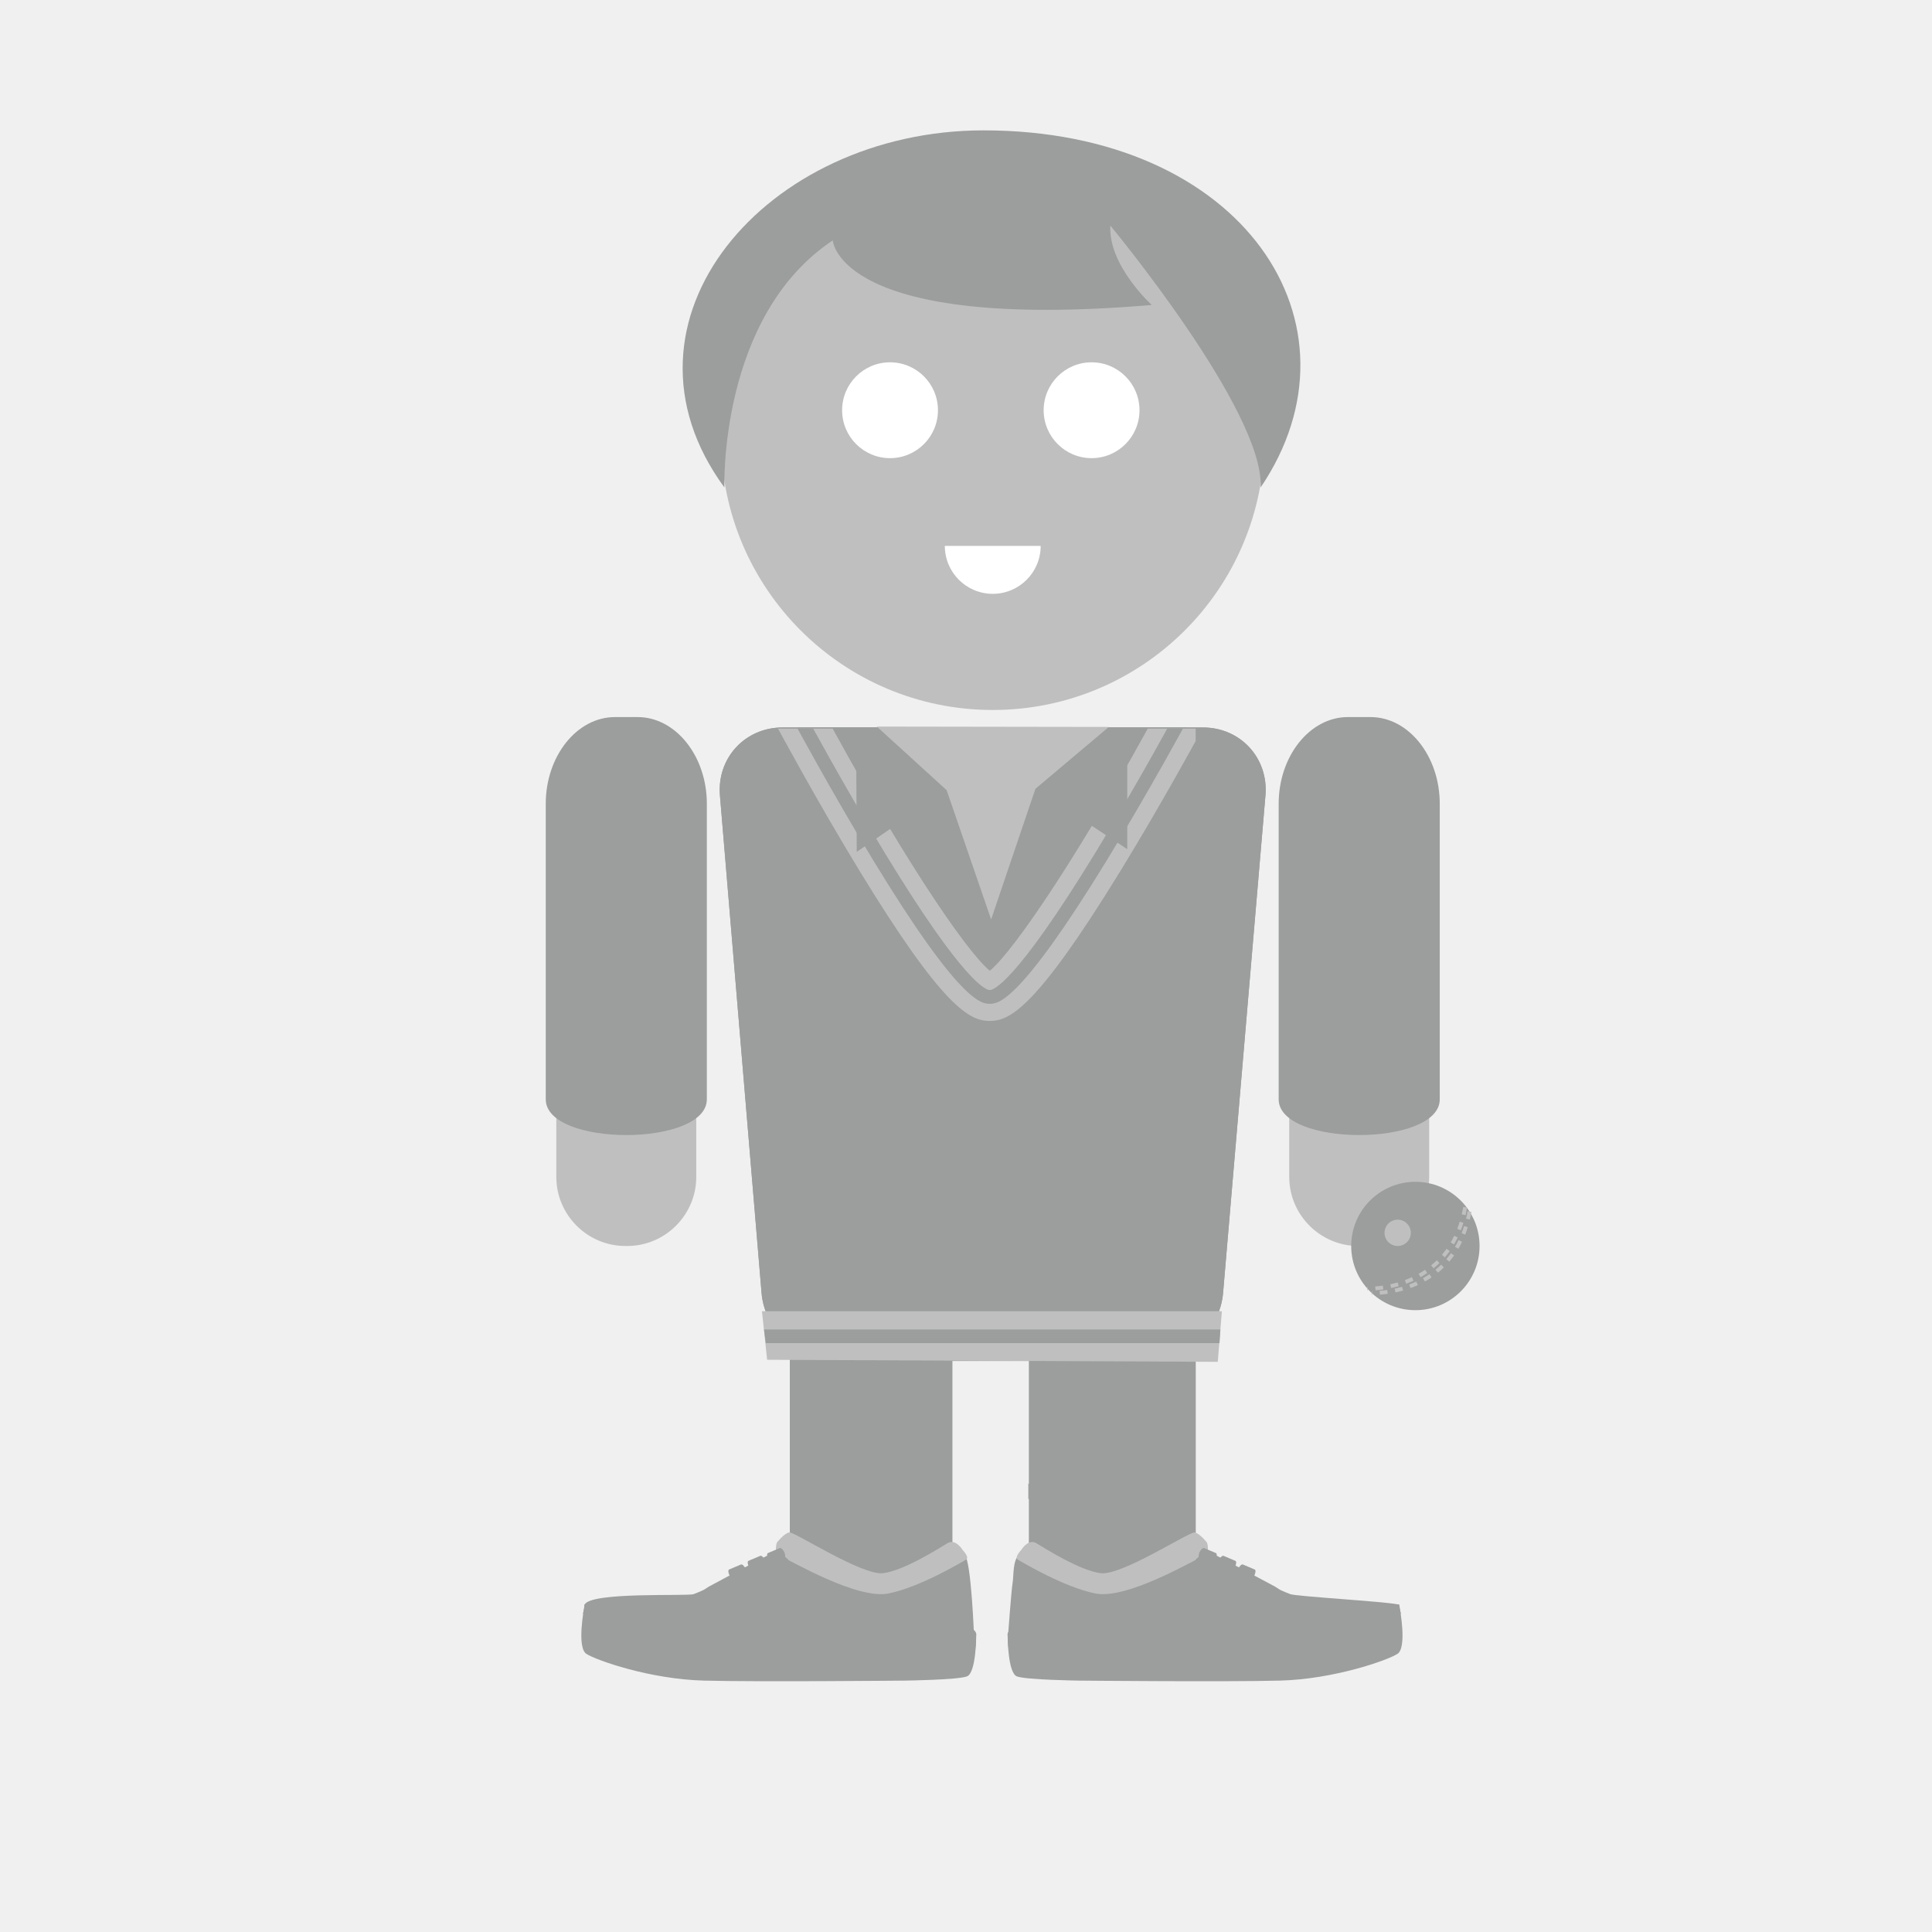
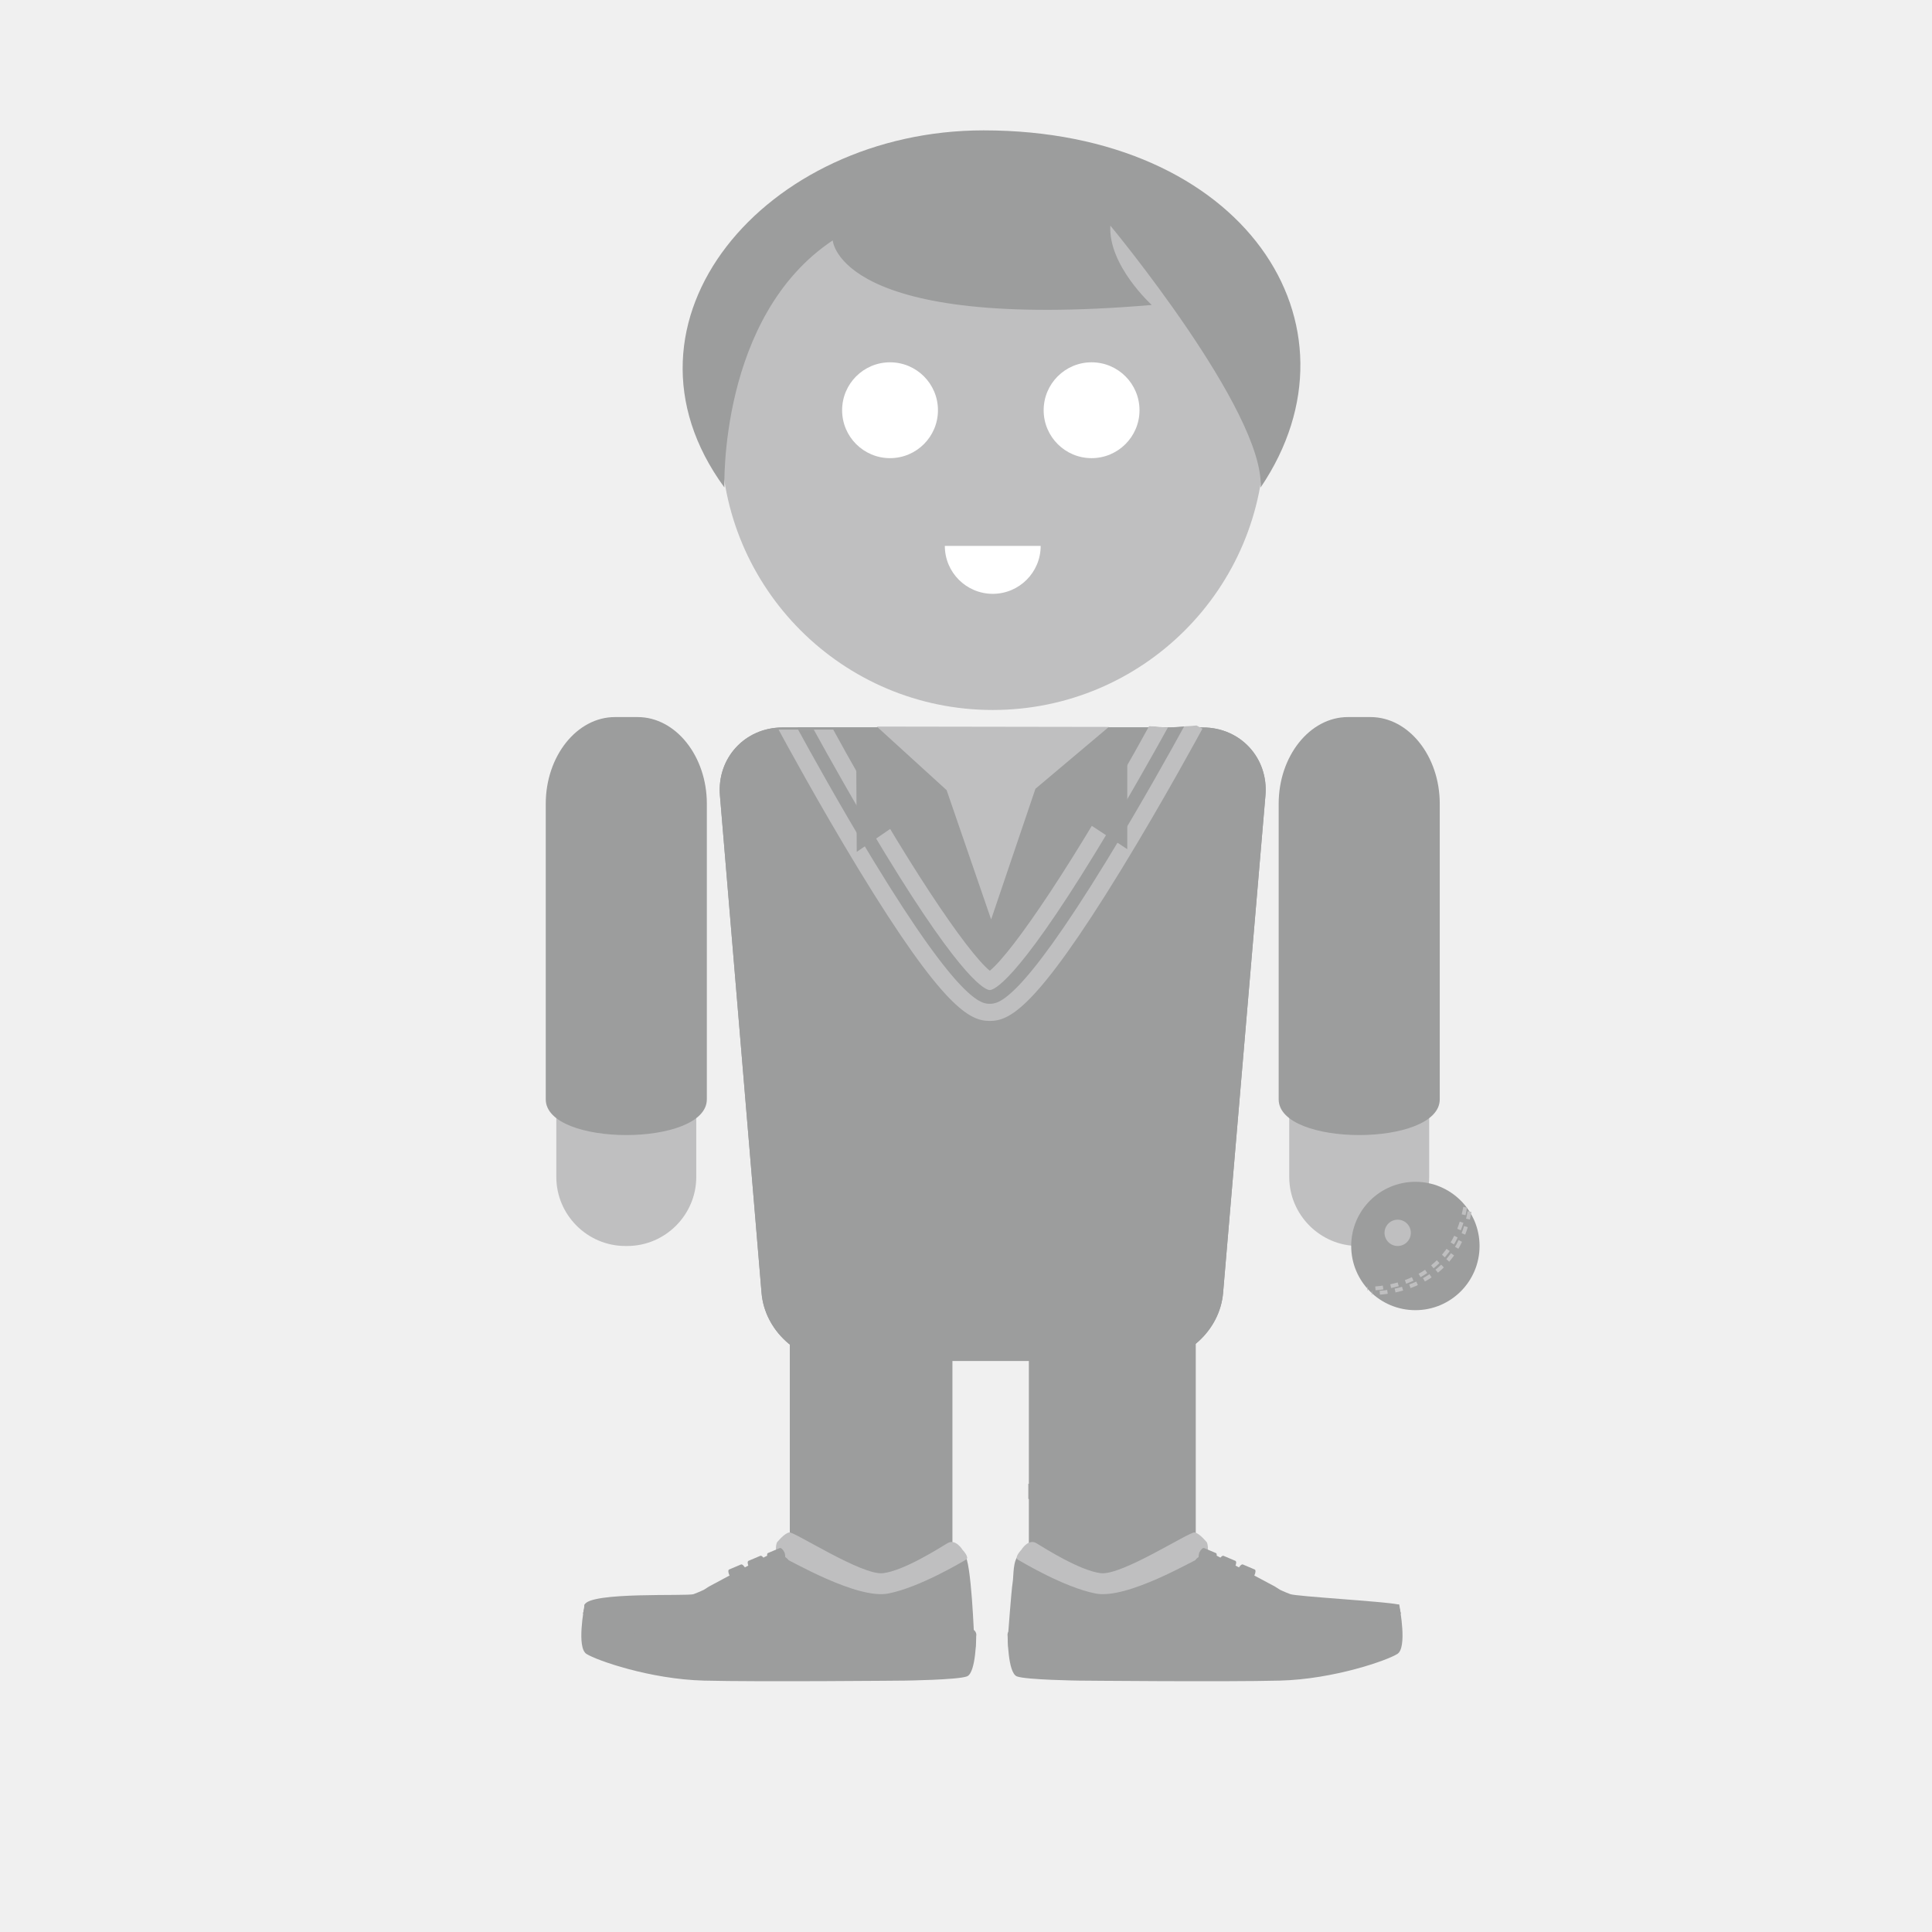
- <svg xmlns="http://www.w3.org/2000/svg" xmlns:xlink="http://www.w3.org/1999/xlink" version="1.1" id="content" x="0px" y="0px" width="500px" height="500px" viewBox="0 0 500 500" enable-background="new 0 0 500 500" xml:space="preserve">
+ <svg xmlns="http://www.w3.org/2000/svg" version="1.1" id="content" x="0px" y="0px" width="500px" height="500px" viewBox="0 0 500 500" enable-background="new 0 0 500 500" xml:space="preserve">
  <g id="bounds" display="none">
    <rect x="0" display="inline" fill="none" stroke="#000000" stroke-miterlimit="10" width="500" height="500" />
  </g>
  <g>
    <g>
      <g>
-         <path fill="#BFBFC0" d="M180.194,304.592c0,9.828-8.041,17.868-17.868,17.868h-0.484c-9.827,0-17.868-8.04-17.868-17.868v-98.456     c0-9.827,8.041-17.868,17.868-17.868h0.484c9.827,0,17.868,8.041,17.868,17.868V304.592z" />
+         <path fill="#BFBFC0" d="M180.194,304.592c0,9.828-8.041,17.868-17.867,17.868h-0.484c-9.827,0-17.868-8.04-17.868-17.868v-98.456     c0-9.827,8.041-17.868,17.868-17.868h0.484c9.826,0,17.867,8.041,17.867,17.868V304.592z" />
      </g>
    </g>
    <g>
      <g>
        <path fill="#BFBFC0" d="M369.871,304.592c0,9.828-8.041,17.868-17.868,17.868h-0.482c-9.827,0-17.868-8.04-17.868-17.868v-98.456     c0-9.827,8.041-17.868,17.868-17.868h0.482c9.827,0,17.868,8.041,17.868,17.868V304.592z" />
      </g>
    </g>
    <g>
      <circle fill="#BFBFC0" cx="256.923" cy="113.437" r="70.305" />
    </g>
-     <path fill="#9C9D9D" d="M254.547,33.738c-56.336,0-98.672,49.305-67.073,92.419l0,0c0,0-1.483-44.287,28.034-63.939   c0,0,1.481,23.604,82.566,16.708c0,0-11.309-10.259-10.715-20.537c0,0,39.918,48.115,38.895,67.767l0,0   C354.737,84.044,321.893,33.738,254.547,33.738z" />
+     <path fill="#9C9D9D" d="M254.547,33.738c-56.336,0-98.672,49.305-67.073,92.419l0,0c0,0-1.482-44.287,28.034-63.939   c0,0,1.48,23.604,82.566,16.708c0,0-11.31-10.259-10.716-20.537c0,0,39.918,48.115,38.896,67.767l0,0   C354.737,84.044,321.893,33.738,254.547,33.738z" />
    <g>
      <circle fill="#FFFFFF" cx="230.341" cy="106.167" r="12.402" />
      <circle fill="#FFFFFF" cx="282.5" cy="106.167" r="12.402" />
-       <path fill="#FFFFFF" d="M269.326,141.282c0,6.849-5.553,12.401-12.402,12.401s-12.403-5.552-12.403-12.401H269.326z" />
+       <path fill="#FFFFFF" d="M269.326,141.282c0,6.849-5.554,12.401-12.402,12.401s-12.403-5.552-12.403-12.401H269.326z" />
    </g>
    <g>
-       <path fill="#9C9D9D" d="M316.533,334.609c-0.825,9.684-9.452,17.606-19.171,17.606h-81.127c-9.719,0-18.333-7.924-19.144-17.609    l-10.77-128.729c-0.81-9.685,6.479-17.609,16.197-17.609h108.807c9.719,0,16.996,7.923,16.171,17.607L316.533,334.609z" />
+       <path fill="#9C9D9D" d="M316.533,334.609c-0.825,9.684-9.452,17.605-19.172,17.605h-81.127c-9.719,0-18.333-7.924-19.144-17.608    l-10.771-128.729c-0.81-9.685,6.479-17.609,16.197-17.609h108.808c9.719,0,16.995,7.923,16.171,17.607L316.533,334.609z" />
    </g>
  </g>
  <g>
-     <path fill="#9C9D9D" d="M226.395,322.461h-1.929c-11.03,0-20.056,9.024-20.056,20.054v71.619h42.041V387.9v-3.909v-41.478   C246.451,331.485,237.426,322.461,226.395,322.461z" />
-     <path fill="#9C9D9D" d="M289.123,322.46h-2.494c-11.171,0-20.311,9.14-20.311,20.311v41.222h-0.156v3.908h0.156v25.979h43.115   V387.9v-3.908v-41.222C309.434,331.6,300.295,322.46,289.123,322.46z" />
+     <path fill="#9C9D9D" d="M226.395,322.461h-1.929c-11.03,0-20.056,9.024-20.056,20.054v71.619h42.041V387.9v-3.909v-41.479   C246.451,331.485,237.426,322.461,226.395,322.461z" />
+     <path fill="#9C9D9D" d="M289.123,322.46h-2.494c-11.171,0-20.312,9.14-20.312,20.312v41.222h-0.155v3.908h0.155v25.979h43.115   V387.9v-3.908V342.77C309.434,331.6,300.295,322.46,289.123,322.46z" />
  </g>
  <g>
-     <path fill="#9C9D9D" d="M226.395,322.461h-1.929c-11.03,0-20.056,9.024-20.056,20.054v71.619h42.041V387.9v-3.909v-41.478   C246.451,331.485,237.426,322.461,226.395,322.461z" />
-     <path fill="#9C9D9D" d="M289.123,322.46h-2.494c-11.171,0-20.311,9.14-20.311,20.311v41.222h-0.156v3.908h0.156v25.979h43.115   V387.9v-3.908v-41.222C309.434,331.6,300.295,322.46,289.123,322.46z" />
+     <path fill="#9C9D9D" d="M226.395,322.461h-1.929c-11.03,0-20.056,9.024-20.056,20.054v71.619h42.041V387.9v-3.909v-41.479   C246.451,331.485,237.426,322.461,226.395,322.461z" />
+     <path fill="#9C9D9D" d="M289.123,322.46h-2.494c-11.171,0-20.312,9.14-20.312,20.312v41.222h-0.155v3.908h0.155v25.979h43.115   V387.9v-3.908V342.77C309.434,331.6,300.295,322.46,289.123,322.46z" />
  </g>
  <g>
-     <path fill="#9C9D9D" d="M316.533,334.609c-0.825,9.684-9.452,17.606-19.171,17.606h-81.127c-9.719,0-18.333-7.924-19.144-17.609   l-10.77-128.729c-0.81-9.685,6.479-17.609,16.197-17.609h108.807c9.719,0,16.996,7.923,16.171,17.607L316.533,334.609z" />
+     <path fill="#9C9D9D" d="M316.533,334.609c-0.825,9.684-9.452,17.605-19.172,17.605h-81.127c-9.719,0-18.333-7.924-19.144-17.608   l-10.771-128.729c-0.81-9.685,6.479-17.609,16.197-17.609h108.808c9.719,0,16.995,7.923,16.171,17.607L316.533,334.609z" />
  </g>
  <g>
    <polygon fill="#9C9D9D" points="263.326,256.225 246.985,256.225 206.406,188.268 307.287,188.268  " />
  </g>
-   <path fill="#9C9D9D" d="M182.93,284.496c0,12.342-41.69,12.342-41.69,0v-76.479c0-12.342,8.061-22.44,17.913-22.44h5.865  c9.853,0,17.913,10.098,17.913,22.44V284.496z" />
-   <path fill="#9C9D9D" d="M372.608,284.496c0,12.342-41.69,12.342-41.69,0v-76.479c0-12.342,8.061-22.44,17.912-22.44h5.864  c9.854,0,17.914,10.098,17.914,22.44V284.496z" />
+   <path fill="#9C9D9D" d="M182.93,284.496c0,12.342-41.69,12.342-41.69,0v-76.479c0-12.342,8.062-22.44,17.913-22.44h5.865  c9.854,0,17.913,10.098,17.913,22.44L182.93,284.496L182.93,284.496z" />
+   <path fill="#9C9D9D" d="M372.608,284.496c0,12.342-41.689,12.342-41.689,0v-76.479c0-12.342,8.061-22.44,17.912-22.44h5.863  c9.854,0,17.914,10.098,17.914,22.44V284.496z" />
  <path fill="#9C9D9D" d="M32.116,511.671" />
  <g id="avatar_1_">
    <g>
      <g display="none">
        <g display="inline">
-           <path fill="#9C9D9D" d="M180.193,304.592c0,9.827-8.04,17.868-17.867,17.868h-0.483c-9.828,0-17.869-8.044-17.869-17.868      v-98.456c0-9.828,8.041-17.868,17.869-17.868h0.483c9.827,0,17.867,8.041,17.867,17.868V304.592z" />
+           <path fill="#9C9D9D" d="M180.193,304.592c0,9.827-8.04,17.868-17.866,17.868h-0.483c-9.828,0-17.869-8.044-17.869-17.868      v-98.456c0-9.828,8.041-17.868,17.869-17.868h0.483c9.826,0,17.866,8.041,17.866,17.868V304.592z" />
        </g>
      </g>
      <g display="none">
        <g display="inline">
-           <path fill="#9C9D9D" d="M369.871,304.592c0,9.827-8.04,17.868-17.867,17.868h-0.482c-9.828,0-17.865-8.044-17.865-17.868      v-98.456c0-9.828,8.039-17.868,17.865-17.868h0.482c9.828,0,17.867,8.041,17.867,17.868V304.592L369.871,304.592z" />
+           <path fill="#9C9D9D" d="M369.871,304.592c0,9.827-8.04,17.868-17.867,17.868h-0.482c-9.828,0-17.864-8.044-17.864-17.868      v-98.456c0-9.828,8.038-17.868,17.864-17.868h0.482c9.828,0,17.867,8.041,17.867,17.868V304.592L369.871,304.592z" />
        </g>
      </g>
      <g display="none">
        <g display="inline">
-           <path fill="#9C9D9D" d="M204.41,414.135v-71.621c0-11.029,9.025-20.054,20.056-20.054h1.929c11.03,0,20.056,9.024,20.056,20.054      v71.621H204.41z" />
+           <path fill="#9C9D9D" d="M204.41,414.135v-71.621c0-11.028,9.024-20.054,20.056-20.054h1.929c11.03,0,20.057,9.024,20.057,20.054      v71.621H204.41L204.41,414.135z" />
        </g>
        <g display="inline">
-           <path fill="#9C9D9D" d="M266.319,413.88v-71.111c0-11.17,9.14-20.309,20.311-20.309h2.494c11.172,0,20.311,9.139,20.311,20.309      v71.111H266.319z" />
+           <path fill="#9C9D9D" d="M266.319,413.88v-71.111c0-11.17,9.141-20.309,20.312-20.309h2.494c11.172,0,20.311,9.139,20.311,20.309      v71.111H266.319z" />
        </g>
      </g>
-       <path fill="#9C9D9D" d="M246.451,414.135c0,11.03-9.025,20.056-20.056,20.056h-1.929c-11.03,0-20.056-9.025-20.056-20.056H246.451    z" />
-       <path fill="#9C9D9D" d="M309.434,413.88c0,11.17-9.139,20.311-20.311,20.311h-2.494c-11.171,0-20.311-9.141-20.311-20.311H309.434    z" />
+       <path fill="#9C9D9D" d="M246.451,414.135c0,11.03-9.025,20.057-20.057,20.057h-1.929c-11.03,0-20.056-9.025-20.056-20.057H246.451    z" />
+       <path fill="#9C9D9D" d="M309.434,413.88c0,11.17-9.139,20.312-20.311,20.312h-2.494c-11.171,0-20.312-9.142-20.312-20.312H309.434    z" />
      <g display="none">
        <circle display="inline" fill="#9C9D9D" cx="256.924" cy="113.437" r="70.305" />
      </g>
      <g display="none">
        <circle display="inline" fill="#9C9D9D" cx="230.341" cy="106.167" r="12.402" />
        <circle display="inline" fill="#9C9D9D" cx="282.501" cy="106.167" r="12.402" />
-         <path display="inline" fill="#9C9D9D" d="M269.326,141.282c0,6.849-5.554,12.401-12.402,12.401     c-6.85,0-12.404-5.553-12.404-12.401H269.326z" />
+         <path display="inline" fill="#9C9D9D" d="M269.326,141.282c0,6.849-5.555,12.401-12.402,12.401     c-6.851,0-12.404-5.553-12.404-12.401H269.326z" />
      </g>
      <g display="none">
-         <path display="inline" fill="#9C9D9D" d="M316.531,334.608c-0.824,9.685-9.451,17.607-19.17,17.607h-81.125     c-9.72,0-18.334-7.924-19.144-17.609l-10.77-128.729c-0.81-9.685,6.478-17.609,16.197-17.609h108.808     c9.72,0,16.996,7.923,16.171,17.606L316.531,334.608z" />
+         <path display="inline" fill="#9C9D9D" d="M316.531,334.608c-0.823,9.685-9.45,17.606-19.17,17.606h-81.125     c-9.72,0-18.334-7.924-19.144-17.608l-10.771-128.729c-0.81-9.685,6.479-17.609,16.197-17.609h108.809     c9.72,0,16.995,7.923,16.171,17.606L316.531,334.608z" />
      </g>
    </g>
  </g>
  <g>
-     <path fill="#9C9D9D" d="M151.287,415.294c1.467-3.392,26.635-2.136,28.221-2.737c1.586-0.603,2.651-1.122,2.651-1.122l1.312-0.835   c0,0,23.023-12.411,24.134-12.411c1.11,0,15.571,13.314,29.786,9.704c8.72-2.216,6.341-4.061,7.77-3.912   c1.426,0.151,2.724-2.75,4.469-1.547c1.745,1.203,2.479,21.638,2.479,21.638l-39.775,0.215l-30.766,1.354l-29.972-6.016   c0,0-0.792-1.504,0.159-2.106C152.706,416.919,150.873,416.25,151.287,415.294z" />
+     <path fill="#9C9D9D" d="M151.287,415.294c1.467-3.392,26.635-2.136,28.221-2.737c1.586-0.603,2.651-1.122,2.651-1.122l1.312-0.835   c0,0,23.023-12.41,24.134-12.41s15.571,13.313,29.786,9.703c8.72-2.216,6.341-4.061,7.771-3.911c1.426,0.15,2.724-2.75,4.469-1.548   c1.745,1.203,2.479,21.639,2.479,21.639l-39.774,0.215l-30.767,1.354l-29.972-6.016c0,0-0.792-1.504,0.159-2.105   C152.706,416.919,150.873,416.25,151.287,415.294z" />
    <g>
-       <path fill="#BFBFC0" d="M250.03,403.622c-0.969,0.541-11.93,7.164-20.128,8.774c-8.2,1.611-25.512-8.699-27.696-9.545    c-2.187-0.84-1.15-3.653-1.15-3.653s1.882-2.372,3.196-2.61c1.313-0.239,18.835,11.192,24.268,10.553    c5.428-0.641,14.604-6.514,16.698-7.77c2.098-1.252,3.879,1.717,3.879,1.717S250.998,403.079,250.03,403.622z" />
+       <path fill="#BFBFC0" d="M250.03,403.622c-0.969,0.541-11.93,7.164-20.128,8.774c-8.199,1.61-25.512-8.699-27.695-9.546    c-2.188-0.84-1.15-3.652-1.15-3.652s1.882-2.372,3.196-2.61c1.312-0.239,18.835,11.192,24.268,10.553    c5.428-0.641,14.604-6.514,16.698-7.77c2.098-1.252,3.879,1.717,3.879,1.717S250.998,403.079,250.03,403.622z" />
    </g>
-     <path fill="#9C9D9D" d="M199.347,407.184c0.141-1.149-0.71-2.248-1.898-2.456c-1.189-0.206-2.265,0.559-2.404,1.709   c-0.139,1.15,0.711,2.249,1.899,2.456C198.132,409.097,199.208,408.333,199.347,407.184z" />
-     <path fill="#9C9D9D" d="M198.355,407.011c0.075-0.619-0.383-1.213-1.022-1.322c-0.641-0.111-1.22,0.301-1.294,0.92   c-0.075,0.619,0.381,1.211,1.022,1.322C197.701,408.041,198.281,407.63,198.355,407.011z" />
-     <path fill="#9C9D9D" d="M197.964,403.736c-0.36-0.729-0.9-1.216-1.203-1.087l-3.059,1.298c-0.305,0.13-0.259,0.825,0.103,1.556l0,0   c0.36,0.729,2.746,2.025,3.049,1.896l1.049-0.745C198.206,406.523,198.326,404.468,197.964,403.736L197.964,403.736z" />
-     <path fill="#9C9D9D" d="M204.382,405.17c0.139-1.148-0.712-2.248-1.899-2.454c-1.188-0.207-2.265,0.559-2.404,1.708   c-0.139,1.148,0.711,2.249,1.901,2.454C203.165,407.085,204.242,406.32,204.382,405.17z" />
-     <path fill="#9C9D9D" d="M203.389,404.998c0.074-0.619-0.384-1.21-1.024-1.321c-0.639-0.11-1.22,0.3-1.294,0.92   c-0.075,0.617,0.383,1.212,1.024,1.321C202.734,406.029,203.314,405.616,203.389,404.998z" />
-     <path fill="#9C9D9D" d="M202.998,401.724c-0.361-0.729-0.901-1.215-1.205-1.087l-3.059,1.297c-0.304,0.129-0.258,0.827,0.104,1.557   l0,0c0.36,0.729,2.746,2.024,3.05,1.895l1.047-0.745C203.24,404.512,203.359,402.452,202.998,401.724L202.998,401.724z" />
-     <path fill="#9C9D9D" d="M194.344,409.421c0.142-1.147-0.709-2.247-1.898-2.453c-1.188-0.207-2.264,0.558-2.403,1.706   c-0.139,1.149,0.711,2.249,1.9,2.454C193.131,411.334,194.206,410.57,194.344,409.421z" />
-     <path fill="#9C9D9D" d="M193.352,409.249c0.075-0.62-0.383-1.212-1.023-1.321c-0.64-0.112-1.22,0.301-1.294,0.92   c-0.075,0.618,0.383,1.211,1.023,1.319C192.698,410.279,193.278,409.867,193.352,409.249z" />
-     <path fill="#9C9D9D" d="M192.962,405.973c-0.36-0.729-0.9-1.215-1.204-1.086l-3.06,1.299c-0.303,0.127-0.257,0.824,0.104,1.554l0,0   c0.36,0.731,2.747,2.025,3.049,1.897l1.048-0.744C193.204,408.761,193.323,406.704,192.962,405.973L192.962,405.973z" />
-     <path fill="#9C9D9D" d="M151.287,415.294c-0.161,1.092-2.072,11.098,0.478,12.735c2.549,1.637,16.414,6.549,30.437,6.912   c14.024,0.364,51.951,0,51.951,0s13.705-0.182,16.095-1.091c2.39-0.91,2.394-10.487,2.394-10.487s0.319-1.134-1.115-1.861   c-1.434-0.73-51.953,1.979-66.137,1.796C171.206,423.117,151.446,414.204,151.287,415.294z" />
-     <path fill="#9C9D9D" d="M151.206,416.25c0,0,16.129,7.008,28.944,8.279c12.815,1.274,72.434-0.075,72.434-0.075l-0.11,1.798   c0,0-59.943,1.553-71.988,0.396c-12.047-1.155-29.613-9.05-29.613-9.05L151.206,416.25z" />
+     <path fill="#9C9D9D" d="M199.347,407.184c0.141-1.148-0.71-2.248-1.897-2.456c-1.189-0.205-2.266,0.56-2.404,1.71   c-0.14,1.149,0.711,2.248,1.898,2.455C198.132,409.097,199.208,408.333,199.347,407.184z" />
+     <path fill="#9C9D9D" d="M198.355,407.011c0.075-0.619-0.383-1.213-1.021-1.321c-0.642-0.111-1.221,0.301-1.294,0.92   c-0.075,0.618,0.381,1.211,1.021,1.321S198.281,407.63,198.355,407.011z" />
+     <path fill="#9C9D9D" d="M197.964,403.736c-0.36-0.729-0.9-1.217-1.203-1.087l-3.059,1.298c-0.306,0.13-0.26,0.825,0.103,1.556l0,0   c0.36,0.729,2.746,2.025,3.049,1.896l1.049-0.745C198.206,406.523,198.326,404.468,197.964,403.736L197.964,403.736z" />
+     <path fill="#9C9D9D" d="M204.382,405.17c0.139-1.147-0.712-2.248-1.899-2.454c-1.188-0.207-2.265,0.56-2.403,1.708   c-0.14,1.148,0.711,2.249,1.9,2.454C203.165,407.085,204.242,406.32,204.382,405.17z" />
+     <path fill="#9C9D9D" d="M203.389,404.998c0.074-0.619-0.384-1.21-1.024-1.321c-0.639-0.109-1.22,0.3-1.294,0.92   c-0.074,0.617,0.384,1.212,1.024,1.321C202.734,406.029,203.314,405.616,203.389,404.998z" />
+     <path fill="#9C9D9D" d="M202.998,401.724c-0.361-0.729-0.901-1.215-1.205-1.087l-3.06,1.297c-0.304,0.129-0.258,0.827,0.104,1.558   l0,0c0.359,0.729,2.746,2.023,3.05,1.895l1.047-0.745C203.24,404.512,203.359,402.452,202.998,401.724L202.998,401.724z" />
+     <path fill="#9C9D9D" d="M194.344,409.421c0.142-1.146-0.709-2.247-1.898-2.453c-1.188-0.207-2.264,0.559-2.402,1.706   c-0.14,1.149,0.711,2.249,1.899,2.454C193.131,411.334,194.206,410.57,194.344,409.421z" />
+     <path fill="#9C9D9D" d="M193.352,409.249c0.075-0.62-0.383-1.212-1.022-1.321c-0.641-0.111-1.221,0.301-1.294,0.92   c-0.075,0.618,0.383,1.211,1.022,1.319C192.698,410.279,193.278,409.867,193.352,409.249z" />
+     <path fill="#9C9D9D" d="M192.962,405.973c-0.36-0.729-0.9-1.215-1.204-1.086l-3.061,1.299c-0.303,0.128-0.257,0.824,0.104,1.555   l0,0c0.36,0.73,2.747,2.024,3.049,1.896l1.048-0.744C193.204,408.761,193.323,406.704,192.962,405.973L192.962,405.973z" />
+     <path fill="#9C9D9D" d="M151.287,415.294c-0.161,1.092-2.072,11.098,0.478,12.735c2.549,1.637,16.414,6.549,30.438,6.912   s51.95,0,51.95,0s13.705-0.183,16.096-1.092c2.39-0.909,2.394-10.486,2.394-10.486s0.319-1.135-1.115-1.861   c-1.434-0.73-51.953,1.979-66.137,1.796C171.206,423.117,151.446,414.204,151.287,415.294z" />
+     <path fill="#9C9D9D" d="M151.206,416.25c0,0,16.129,7.008,28.943,8.279c12.815,1.273,72.435-0.075,72.435-0.075l-0.11,1.798   c0,0-59.943,1.553-71.988,0.396c-12.047-1.155-29.612-9.051-29.612-9.051L151.206,416.25z" />
  </g>
  <g>
-     <path fill="#9C9D9D" d="M361.693,415.202c-3.616-0.758-26.194-2.042-27.78-2.645c-1.586-0.602-2.649-1.122-2.649-1.122   l-1.313-0.835c0,0-23.023-12.411-24.134-12.411s-15.571,13.314-29.787,9.704c-8.72-2.216-6.342-4.061-7.77-3.913   c-1.427,0.152-2.725-2.749-4.47-1.546c-1.744,1.203-1.412,5.402-1.73,7.207c-0.316,1.806-1.224,14.173-1.224,14.173l40.253,0.472   l30.766,1.354l29.971-6.017c0,0,0.793-1.504-0.158-2.106C360.713,416.919,362.134,415.294,361.693,415.202z" />
+     <path fill="#9C9D9D" d="M361.693,415.202c-3.615-0.758-26.193-2.042-27.779-2.646c-1.586-0.602-2.649-1.122-2.649-1.122   l-1.312-0.835c0,0-23.023-12.41-24.135-12.41c-1.11,0-15.57,13.313-29.787,9.703c-8.72-2.216-6.342-4.061-7.77-3.912   c-1.427,0.151-2.725-2.749-4.47-1.547c-1.744,1.203-1.412,5.402-1.73,7.207c-0.315,1.807-1.224,14.174-1.224,14.174l40.253,0.472   l30.766,1.354l29.972-6.017c0,0,0.793-1.504-0.158-2.106C360.713,416.919,362.134,415.294,361.693,415.202z" />
    <g>
-       <path fill="#BFBFC0" d="M263.391,403.622c0.97,0.541,11.93,7.164,20.128,8.774c8.2,1.611,25.513-8.699,27.696-9.545    c2.186-0.84,1.15-3.653,1.15-3.653s-1.883-2.372-3.196-2.61c-1.313-0.239-18.835,11.192-24.269,10.553    c-5.428-0.641-14.602-6.514-16.697-7.77c-2.099-1.252-3.881,1.717-3.881,1.717S262.421,403.079,263.391,403.622z" />
+       <path fill="#BFBFC0" d="M263.391,403.622c0.97,0.541,11.93,7.164,20.128,8.774c8.2,1.61,25.513-8.699,27.696-9.546    c2.186-0.84,1.149-3.652,1.149-3.652s-1.883-2.372-3.195-2.61c-1.313-0.239-18.835,11.192-24.27,10.553    c-5.428-0.641-14.602-6.514-16.696-7.77c-2.1-1.252-3.882,1.717-3.882,1.717S262.421,403.079,263.391,403.622z" />
    </g>
-     <path fill="#9C9D9D" d="M314.073,407.184c-0.141-1.149,0.711-2.248,1.898-2.456c1.188-0.206,2.266,0.559,2.404,1.709   s-0.711,2.249-1.9,2.456C315.285,409.097,314.211,408.333,314.073,407.184z" />
-     <path fill="#9C9D9D" d="M315.066,407.011c-0.075-0.619,0.382-1.213,1.022-1.322c0.639-0.111,1.219,0.301,1.293,0.92   c0.076,0.619-0.382,1.211-1.021,1.322C315.719,408.041,315.14,407.63,315.066,407.011z" />
-     <path fill="#9C9D9D" d="M315.455,403.736c0.361-0.729,0.902-1.216,1.205-1.087l3.059,1.298c0.305,0.13,0.258,0.825-0.102,1.556l0,0   c-0.361,0.729-2.747,2.025-3.05,1.896l-1.05-0.745C315.213,406.523,315.094,404.468,315.455,403.736L315.455,403.736z" />
-     <path fill="#9C9D9D" d="M309.037,405.17c-0.139-1.148,0.713-2.248,1.9-2.454c1.188-0.207,2.266,0.559,2.404,1.708   c0.139,1.148-0.711,2.249-1.9,2.454C310.254,407.085,309.178,406.32,309.037,405.17z" />
-     <path fill="#9C9D9D" d="M310.031,404.998c-0.074-0.619,0.385-1.21,1.022-1.321c0.64-0.11,1.219,0.3,1.295,0.92   c0.075,0.617-0.384,1.212-1.024,1.321C310.687,406.028,310.108,405.616,310.031,404.998z" />
-     <path fill="#9C9D9D" d="M310.422,401.724c0.36-0.729,0.902-1.215,1.203-1.087l3.061,1.297c0.305,0.129,0.256,0.827-0.104,1.557l0,0   c-0.361,0.729-2.746,2.024-3.05,1.895l-1.048-0.745C310.18,404.512,310.061,402.452,310.422,401.724L310.422,401.724z" />
-     <path fill="#9C9D9D" d="M319.075,409.421c-0.141-1.147,0.71-2.247,1.899-2.453c1.188-0.207,2.264,0.558,2.402,1.706   c0.14,1.149-0.711,2.249-1.898,2.454C320.29,411.334,319.215,410.57,319.075,409.421z" />
-     <path fill="#9C9D9D" d="M320.068,409.249c-0.075-0.62,0.384-1.212,1.022-1.321c0.641-0.112,1.221,0.301,1.295,0.92   c0.074,0.618-0.383,1.211-1.023,1.319C320.721,410.279,320.141,409.867,320.068,409.249z" />
-     <path fill="#9C9D9D" d="M320.459,405.973c0.357-0.729,0.898-1.215,1.203-1.086l3.059,1.299c0.303,0.127,0.258,0.824-0.104,1.554   l0,0c-0.359,0.731-2.745,2.025-3.049,1.897l-1.048-0.744C320.215,408.761,320.097,406.704,320.459,405.973L320.459,405.973z" />
-     <path fill="#9C9D9D" d="M362.134,415.294c0.158,1.092,2.069,11.098-0.479,12.735c-2.549,1.637-16.414,6.549-30.437,6.912   c-14.024,0.364-51.95,0-51.95,0s-13.705-0.182-16.095-1.091c-2.39-0.91-2.395-10.487-2.395-10.487s-0.319-1.134,1.114-1.861   c1.435-0.73,51.953,1.979,66.137,1.796C342.214,423.117,361.974,414.204,362.134,415.294z" />
-     <path fill="#9C9D9D" d="M362.213,416.25c0,0-16.129,7.008-28.943,8.279c-12.815,1.274-72.435-0.075-72.435-0.075l0.112,1.798   c0,0,59.943,1.553,71.987,0.396c12.048-1.155,29.613-9.05,29.613-9.05L362.213,416.25z" />
+     <path fill="#9C9D9D" d="M314.073,407.184c-0.141-1.148,0.712-2.248,1.898-2.456c1.188-0.205,2.266,0.56,2.404,1.71   c0.138,1.149-0.711,2.248-1.9,2.455C315.285,409.097,314.211,408.333,314.073,407.184z" />
+     <path fill="#9C9D9D" d="M315.066,407.011c-0.074-0.619,0.382-1.213,1.022-1.321c0.639-0.111,1.219,0.301,1.293,0.92   c0.076,0.618-0.382,1.211-1.021,1.321C315.719,408.041,315.14,407.63,315.066,407.011z" />
+     <path fill="#9C9D9D" d="M315.455,403.736c0.36-0.729,0.901-1.217,1.205-1.087l3.059,1.298c0.305,0.13,0.258,0.825-0.102,1.556l0,0   c-0.361,0.729-2.747,2.025-3.051,1.896l-1.05-0.745C315.213,406.523,315.094,404.468,315.455,403.736L315.455,403.736z" />
+     <path fill="#9C9D9D" d="M309.037,405.17c-0.14-1.147,0.713-2.248,1.899-2.454c1.188-0.207,2.267,0.56,2.404,1.708   c0.139,1.148-0.711,2.249-1.9,2.454C310.254,407.085,309.178,406.32,309.037,405.17z" />
+     <path fill="#9C9D9D" d="M310.031,404.998c-0.073-0.619,0.386-1.21,1.022-1.321c0.64-0.109,1.219,0.3,1.295,0.92   c0.075,0.617-0.384,1.212-1.023,1.321C310.687,406.028,310.108,405.616,310.031,404.998z" />
+     <path fill="#9C9D9D" d="M310.422,401.724c0.359-0.729,0.902-1.215,1.203-1.087l3.061,1.297c0.306,0.129,0.256,0.827-0.104,1.558   l0,0c-0.361,0.729-2.746,2.023-3.05,1.895l-1.049-0.745C310.18,404.512,310.061,402.452,310.422,401.724L310.422,401.724z" />
+     <path fill="#9C9D9D" d="M319.075,409.421c-0.142-1.146,0.71-2.247,1.898-2.453c1.188-0.207,2.264,0.559,2.402,1.706   c0.14,1.149-0.711,2.249-1.898,2.454C320.29,411.334,319.215,410.57,319.075,409.421z" />
+     <path fill="#9C9D9D" d="M320.068,409.249c-0.074-0.62,0.385-1.212,1.022-1.321c0.641-0.111,1.221,0.301,1.295,0.92   c0.074,0.618-0.383,1.211-1.023,1.319C320.721,410.279,320.141,409.867,320.068,409.249z" />
+     <path fill="#9C9D9D" d="M320.459,405.973c0.356-0.729,0.897-1.215,1.203-1.086l3.059,1.299c0.303,0.128,0.258,0.824-0.104,1.555   l0,0c-0.359,0.73-2.745,2.024-3.05,1.896l-1.048-0.744C320.215,408.761,320.097,406.704,320.459,405.973L320.459,405.973z" />
+     <path fill="#9C9D9D" d="M362.134,415.294c0.158,1.092,2.069,11.098-0.479,12.735c-2.549,1.637-16.414,6.549-30.437,6.912   c-14.024,0.363-51.95,0-51.95,0s-13.705-0.183-16.095-1.092c-2.391-0.909-2.396-10.486-2.396-10.486s-0.318-1.135,1.114-1.861   c1.436-0.73,51.953,1.979,66.137,1.796C342.214,423.117,361.974,414.204,362.134,415.294z" />
+     <path fill="#9C9D9D" d="M362.213,416.25c0,0-16.129,7.008-28.943,8.279c-12.814,1.273-72.435-0.075-72.435-0.075l0.111,1.798   c0,0,59.943,1.553,71.987,0.396c12.048-1.155,29.613-9.051,29.613-9.051L362.213,416.25z" />
  </g>
-   <polygon fill="#BFBFC0" points="316.224,339.352 197.197,339.352 198.533,351.91 315.156,352.444 " />
  <polygon fill="#9C9D9D" points="244.984,204.488 226.922,223.195 221.553,188.511 227.399,189.201 " />
  <polygon fill="#9C9D9D" points="267.971,204.132 285.528,223.195 290.896,188.511 285.674,190.234 " />
  <g>
-     <defs>
-       <rect id="SVGID_1_" x="201.354" y="188.563" width="108.08" height="89.048" />
-     </defs>
-     <use xlink:href="#SVGID_1_" overflow="visible" fill="#9C9D9D" />
-     <clipPath id="SVGID_2_">
-       <use xlink:href="#SVGID_1_" overflow="visible" />
-     </clipPath>
-     <g clip-path="url(#SVGID_2_)">
-       <path fill="#BFBFC0" d="M256.153,264.219c-5.084,0-11.891-3.024-33.903-39.172c-10.98-18.031-20.797-36.3-20.896-36.483    l10.958-5.879c19.974,37.226,37.571,63.418,43.844,68.542c6.292-5.117,23.984-31.313,44.096-68.557l10.943,5.909    c-0.1,0.182-9.979,18.451-21.021,36.481C268.042,261.195,261.233,264.219,256.153,264.219z" />
-       <path fill="#9C9D9D" d="M256.153,259.778c-2.065,0-7.553,0-30.11-37.042c-10.918-17.928-20.677-36.091-20.774-36.273l3.13-1.68    c0.098,0.181,9.817,18.27,20.686,36.116c20.476,33.622,26.141,35.325,27.068,35.325c0.93,0,6.604-1.703,27.203-35.34    c10.93-17.846,20.707-35.924,20.805-36.104l3.127,1.688c-0.099,0.181-9.922,18.344-20.901,36.273    C263.703,259.778,258.218,259.778,256.153,259.778z" />
+     <g>
+       <g>
+         <path fill="#BFBFC0" d="M306.925,187.959c-2.676,0.29-5.349,0.453-7.901,0.044c-0.549,0.001-1.098-0.018-1.647-0.059     c-18.905,34.424-35.23,58.411-41.221,63.282c-5.922-4.837-21.939-28.46-40.521-62.412h-14.146     c1.216,2.253,10.478,19.347,20.761,36.232c22.012,36.148,28.818,39.172,33.902,39.172c5.08,0,11.89-3.023,34.021-39.159     c11.042-18.03,20.921-36.299,21.021-36.481l-1.525-0.823C308.755,187.858,307.84,187.924,306.925,187.959z" />
+         <path fill="#9C9D9D" d="M302.264,188.245c-3.372,6.116-10.822,19.437-18.908,32.639c-20.599,33.638-26.272,35.341-27.203,35.341     c-0.927,0-6.592-1.703-27.067-35.326c-7.799-12.805-15.005-25.735-18.491-32.084h-4.05c2.995,5.489,10.884,19.774,19.499,33.921     c22.557,37.042,28.045,37.042,30.109,37.042c2.065,0,7.551,0,30.234-37.036c9.133-14.914,17.459-29.979,20.061-34.732     C305.044,188.153,303.645,188.25,302.264,188.245z" />
+       </g>
    </g>
  </g>
-   <polygon fill="#9C9D9D" points="315.604,347.602 198.188,347.602 197.722,344.065 315.837,344.065 " />
  <polygon fill="#9C9D9D" points="267.971,204.132 291.74,219.765 291.74,188.501 286.735,188.361 " />
  <polygon fill="#9C9D9D" points="244.984,204.488 221.724,220.465 221.553,188.511 227.496,188.511 " />
  <g>
    <circle fill="#9C9D9D" cx="366.299" cy="322.461" r="16.61" />
    <circle fill="#BFBFC0" cx="361.719" cy="319.058" r="3.404" />
-     <path fill="none" stroke="#BFBFC0" stroke-miterlimit="10" stroke-dasharray="2" d="M380.317,313.554   c-3.91,22.092-25.33,21.065-25.33,21.065" />
+     <path fill="none" stroke="#BFBFC0" stroke-miterlimit="10" stroke-dasharray="2" d="M380.317,313.554   c-3.91,22.093-25.33,21.065-25.33,21.065" />
    <path fill="none" stroke="#BFBFC0" stroke-miterlimit="10" stroke-dasharray="2" d="M379.187,312.425   c-3.911,22.09-25.331,21.063-25.331,21.063" />
  </g>
  <polygon fill="#BFBFC0" points="226.922,188.035 244.984,204.488 256.504,237.955 267.971,204.132 286.967,188.128 " />
</svg>
